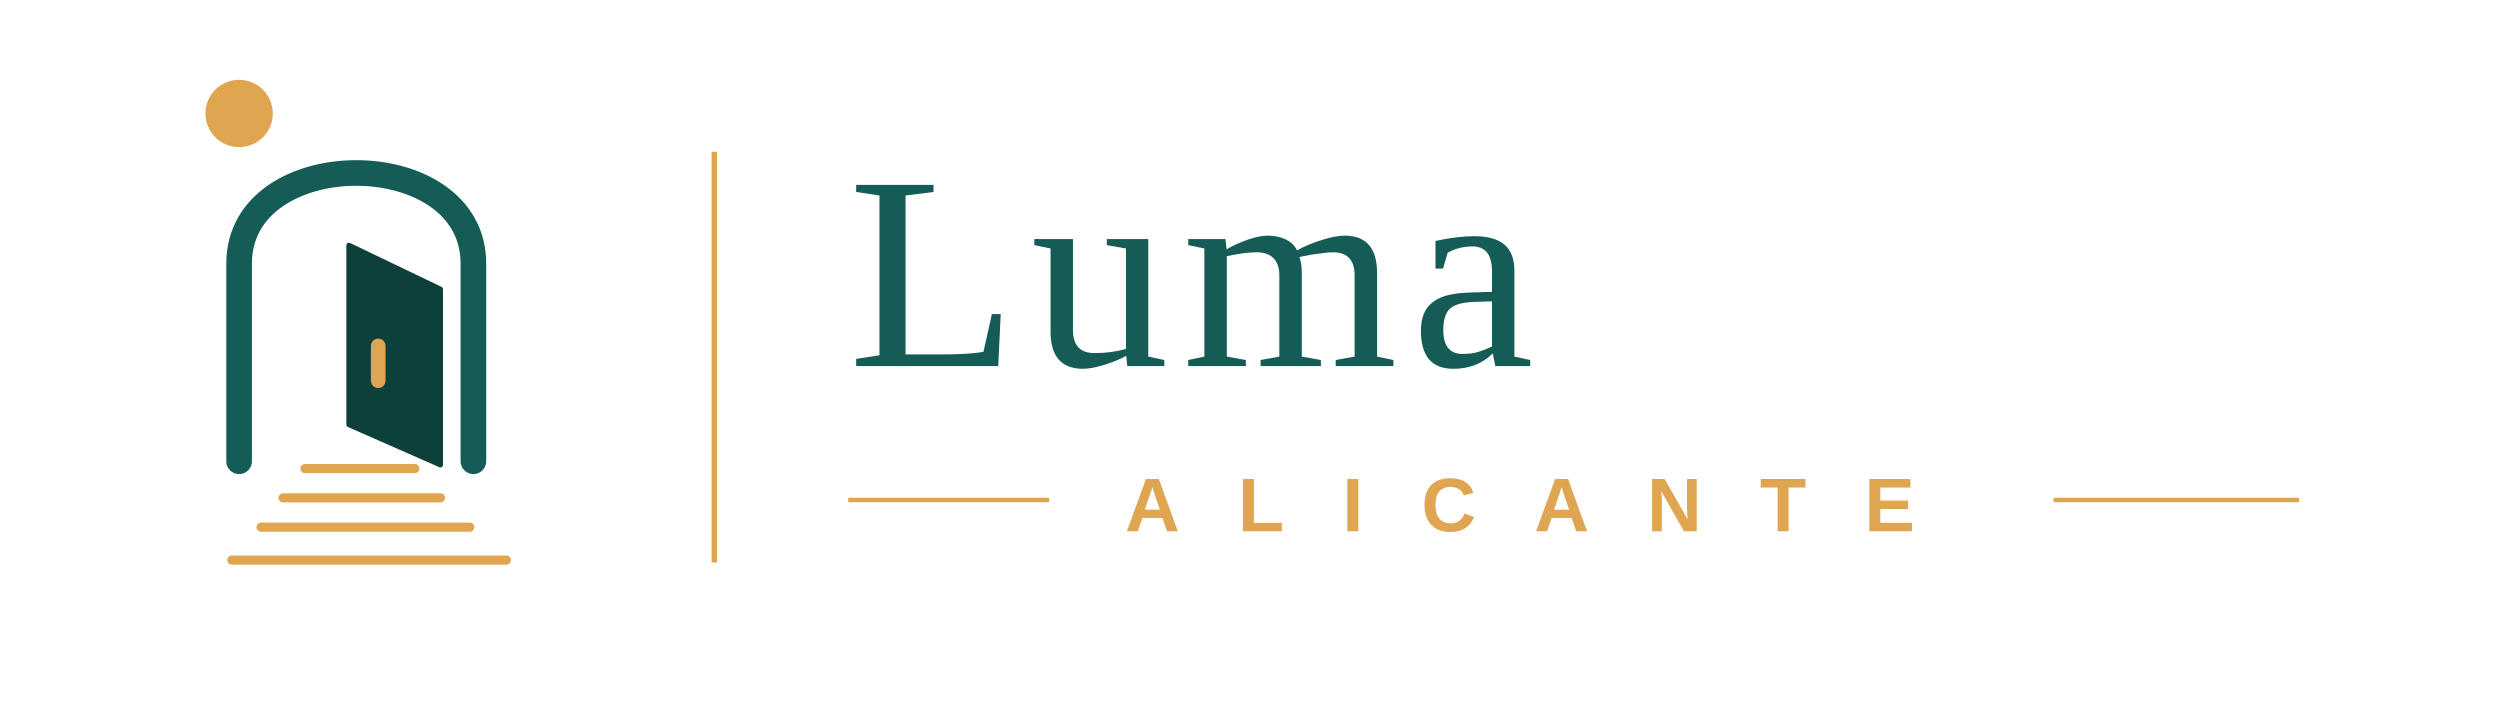
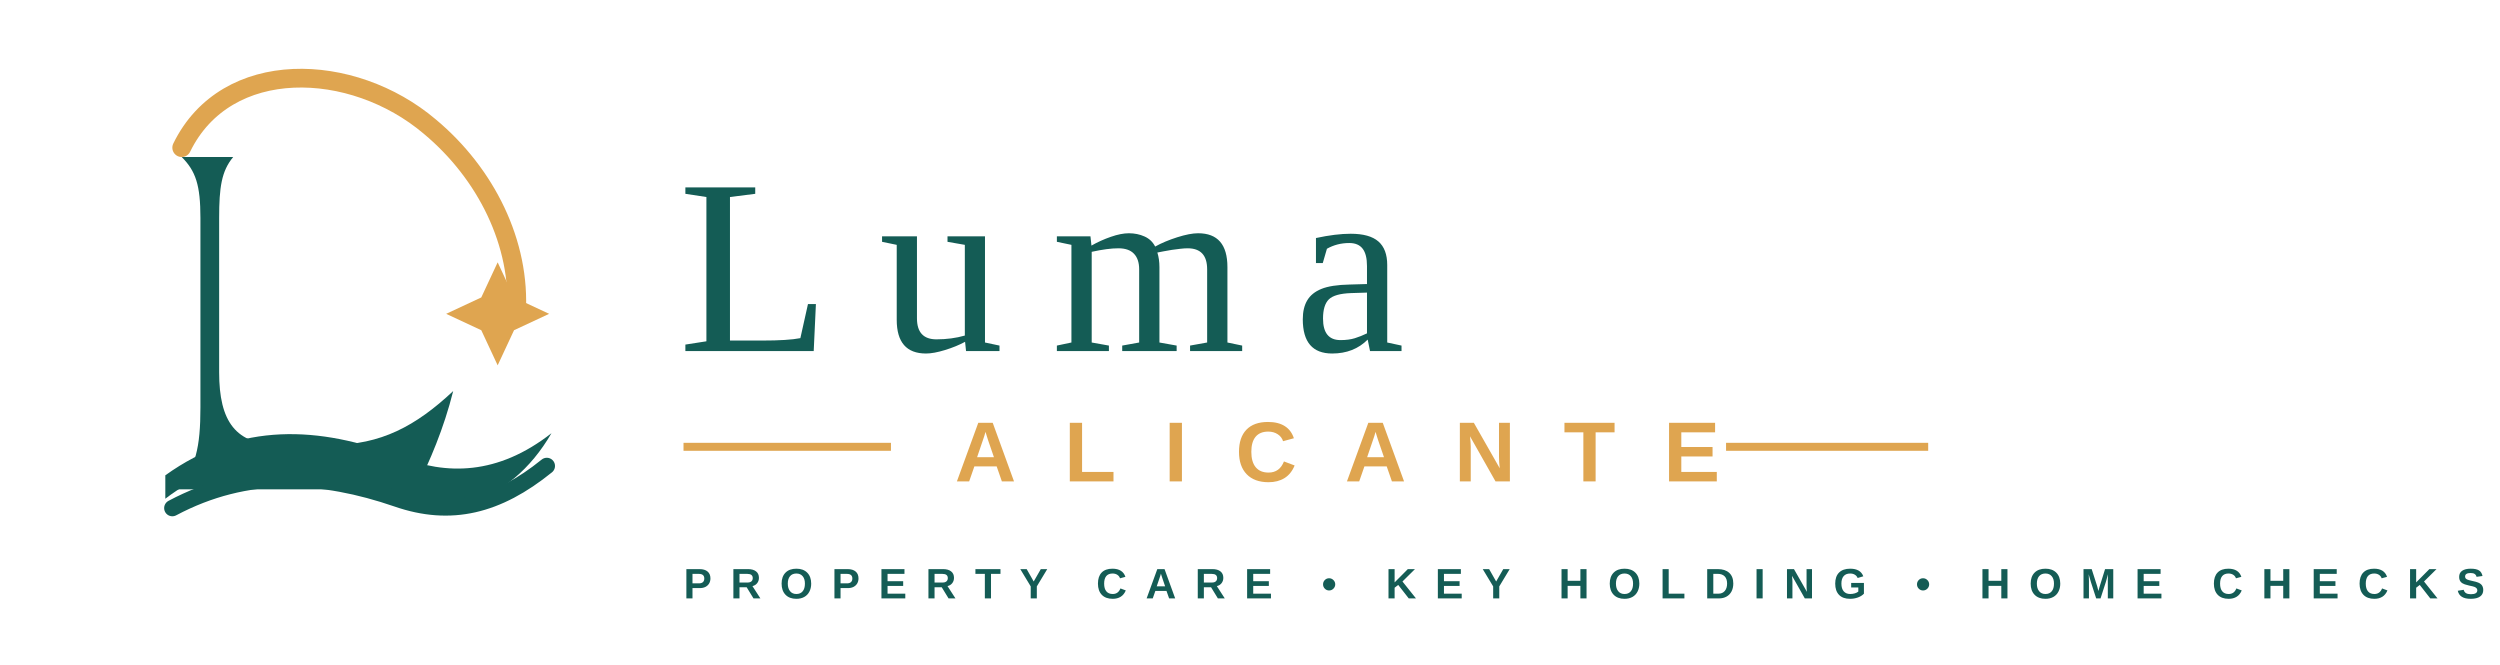
- <svg xmlns="http://www.w3.org/2000/svg" viewBox="0 0 560 160" role="img" aria-labelledby="title desc">
-   <g transform="translate(6,0) scale(.82)">
-     <circle cx="58" cy="31" r="9.2" fill="#DFA550" />
-     <path d="M58 126 V72 C58 39 122 39 122 72 V126" fill="none" stroke="#145C55" stroke-width="7" stroke-linecap="round" stroke-linejoin="round" />
-     <path d="M88 67 L113 79 V127 L88 116 Z" fill="#0E403B" stroke="#0E403B" stroke-width="1.4" stroke-linejoin="round" />
-     <path d="M96 94.5 V104" stroke="#DFA550" stroke-width="4" stroke-linecap="round" />
-     <path d="M76 128 H106M70 136 H113M64 144 H121M56 153 H131" stroke="#DFA550" stroke-width="2.5" stroke-linecap="round" />
+ <svg xmlns="http://www.w3.org/2000/svg" viewBox="0 0 940 250" role="img" aria-labelledby="title">
+   <rect width="940" height="250" fill="none" />
+   <g transform="translate(12 8) scale(.88)">
+     <path d="M72 58 C77 58 81 58 86 58 C81 64 80 71 80 84 L80 150 C80 171 87 181 106 181 L128 181 C149 181 164 173 180 158 C176 174 170 188 164 200 L62 200 C70 191 72 182 72 165 L72 84 C72 70 70 64 64 58 Z" fill="#145C55" />
+     <path d="M57 194 C89 171 123 173 157 186 C177 194 199 194 222 176 C204 207 173 216 142 201 C111 186 83 184 57 204 Z" fill="#145C55" />
+     <path d="M60 208 C92 191 124 193 156 204 C179 212 199 207 220 190" fill="none" stroke="#145C55" stroke-width="7" stroke-linecap="round" />
+     <path d="M64 54 C83 15 137 17 170 45 C194 65 209 95 207 125" fill="none" stroke="#DFA550" stroke-width="8" stroke-linecap="round" />
+     <path d="M199 103 L206 118 L221 125 L206 132 L199 147 L192 132 L177 125 L192 118 Z" fill="#DFA550" />
  </g>
-   <line x1="160" y1="34" x2="160" y2="126" stroke="#DFA550" stroke-width="1.2" />
-   <text x="190" y="82" fill="#145C55" font-family="Georgia, 'Times New Roman', serif" font-size="62" letter-spacing="3">Luma</text>
-   <line x1="190" y1="112" x2="235" y2="112" stroke="#DFA550" stroke-width="1" />
-   <text x="252" y="119" fill="#DFA550" font-family="Manrope, Arial, sans-serif" font-size="17" font-weight="600" letter-spacing="13">ALICANTE</text>
-   <line x1="460" y1="112" x2="515" y2="112" stroke="#DFA550" stroke-width="1" />
+   <g transform="translate(255 40)">
+     <text x="0" y="92" fill="#145C55" font-family="Georgia, 'Times New Roman', serif" font-size="94" letter-spacing="18">Luma</text>
+     <line x1="2" y1="128" x2="80" y2="128" stroke="#DFA550" stroke-width="3" />
+     <text x="104" y="141" fill="#DFA550" font-family="Manrope, Arial, sans-serif" font-size="32" font-weight="700" letter-spacing="18">ALICANTE</text>
+     <line x1="394" y1="128" x2="470" y2="128" stroke="#DFA550" stroke-width="3" />
+     <text x="2" y="185" fill="#145C55" font-family="Manrope, Arial, sans-serif" font-size="16" font-weight="800" letter-spacing="7">PROPERTY CARE • KEY HOLDING • HOME CHECKS</text>
+   </g>
</svg>
